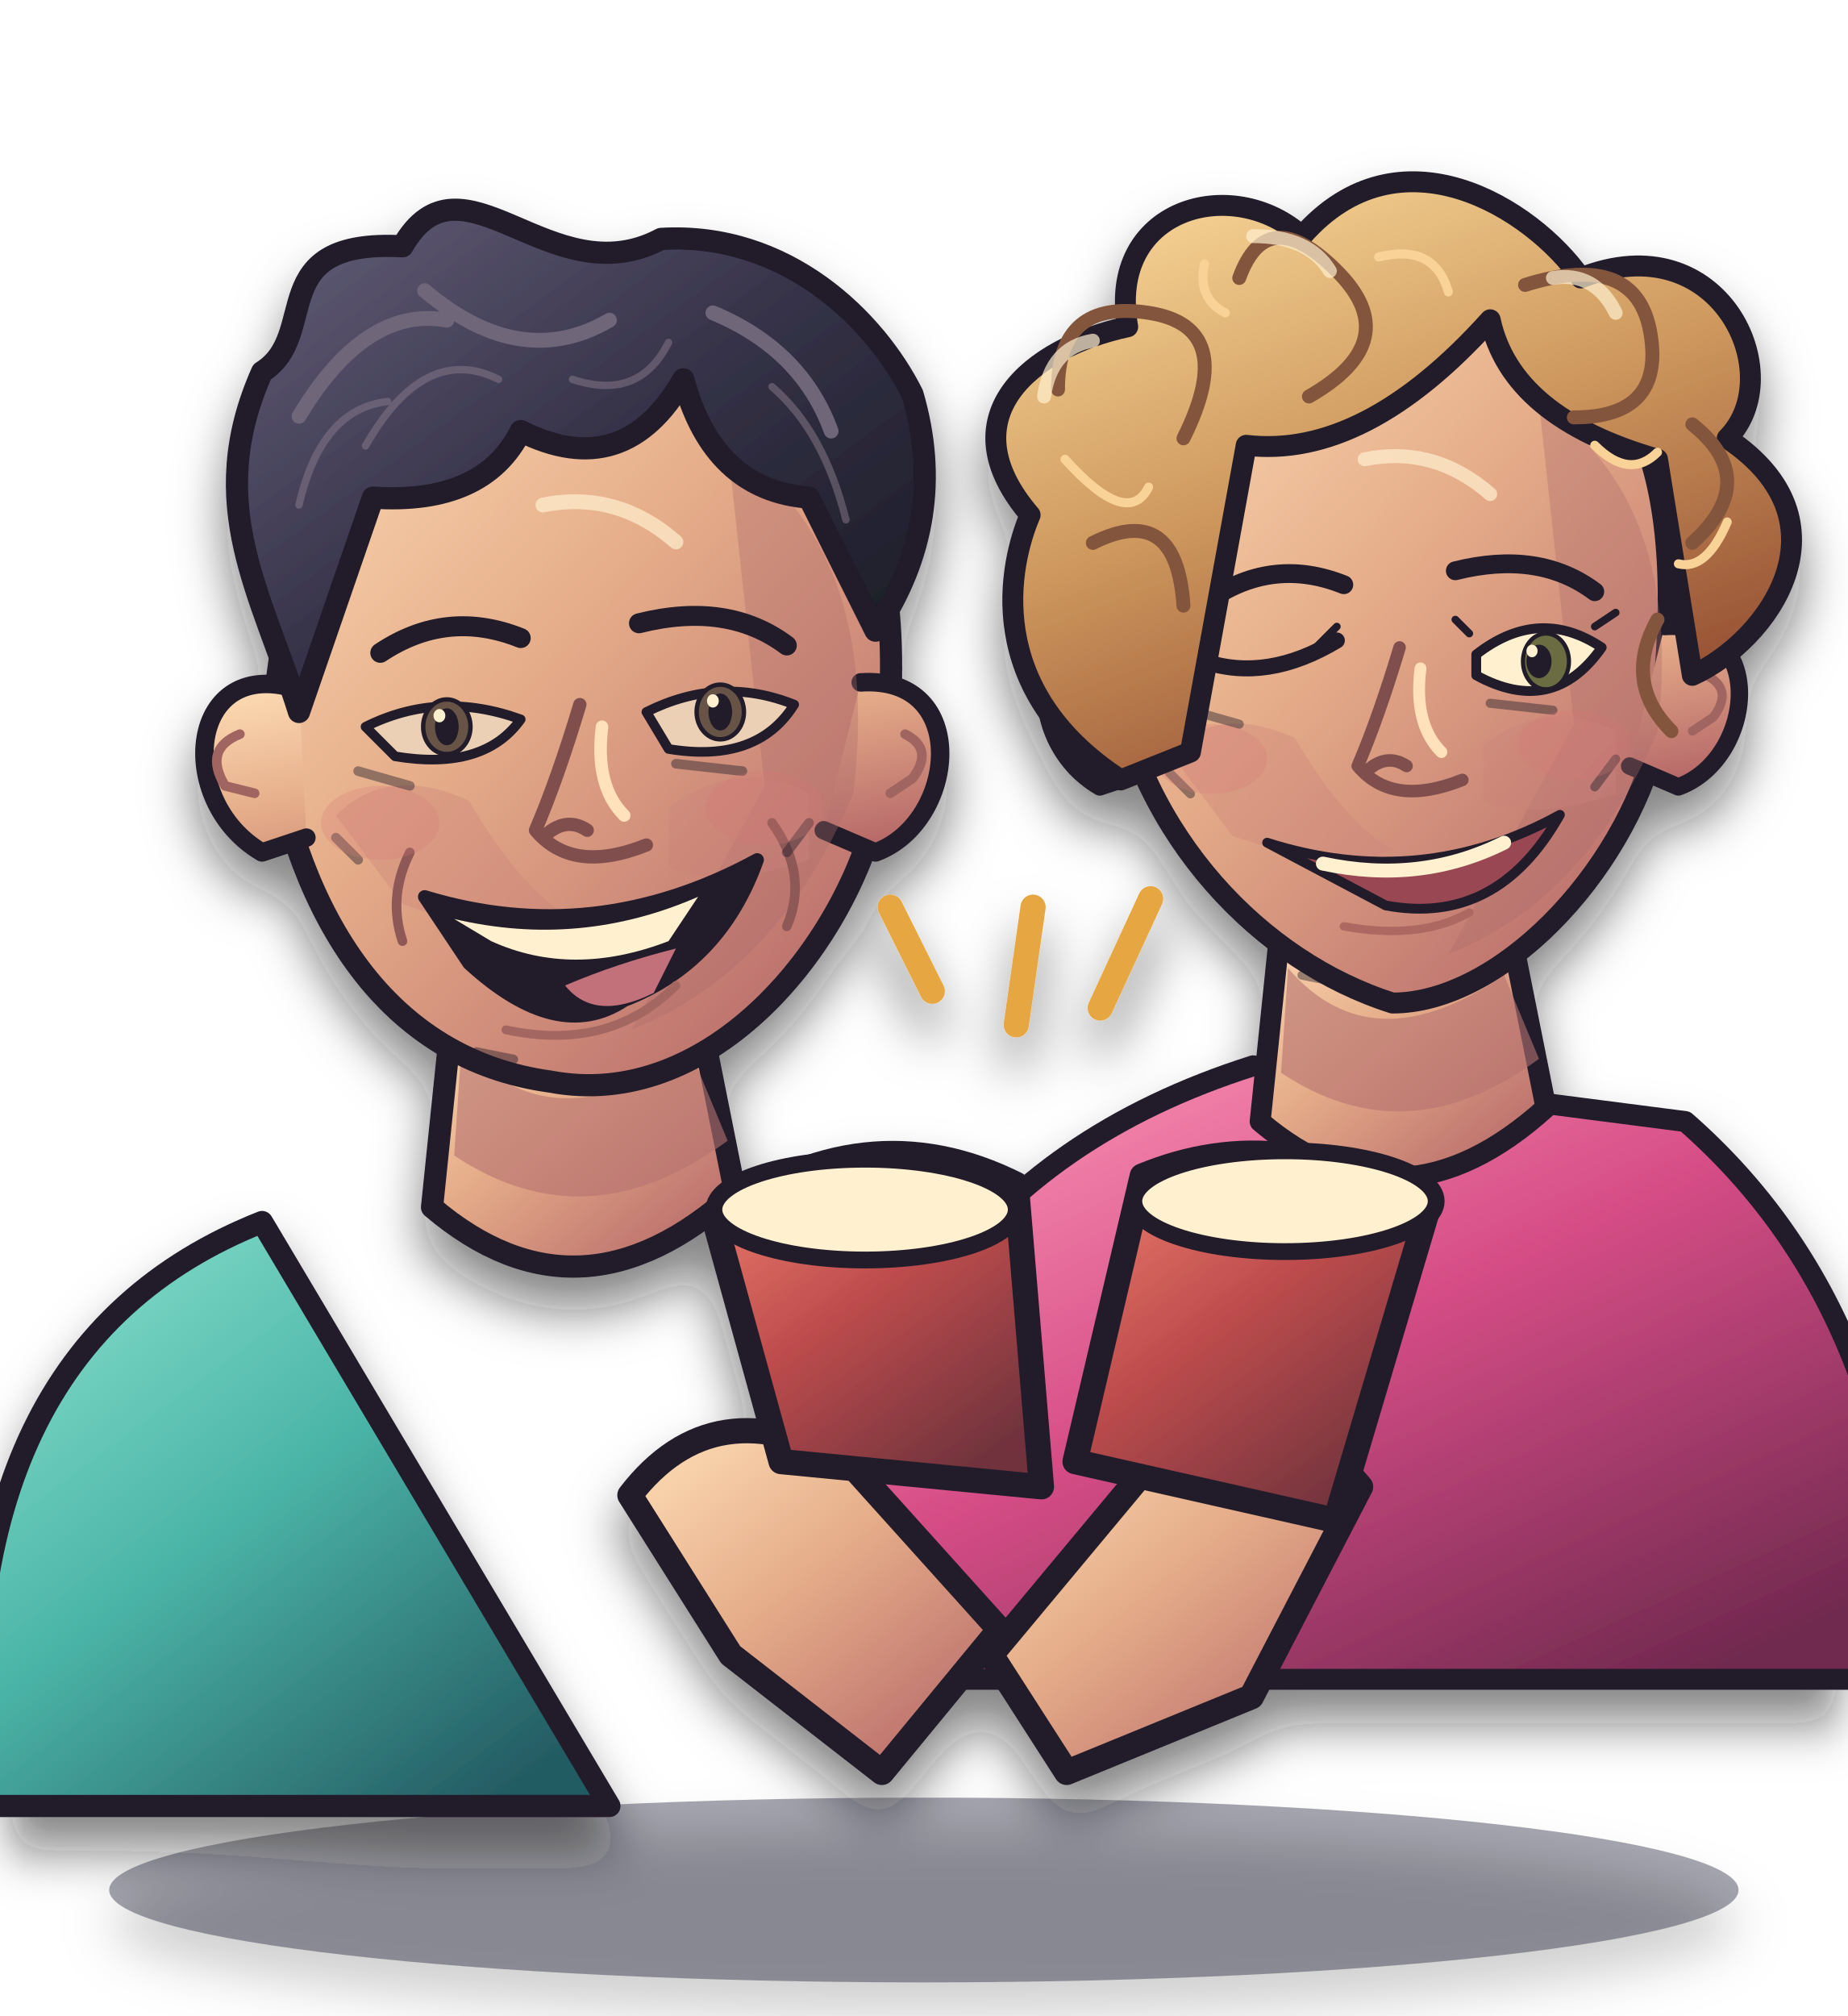
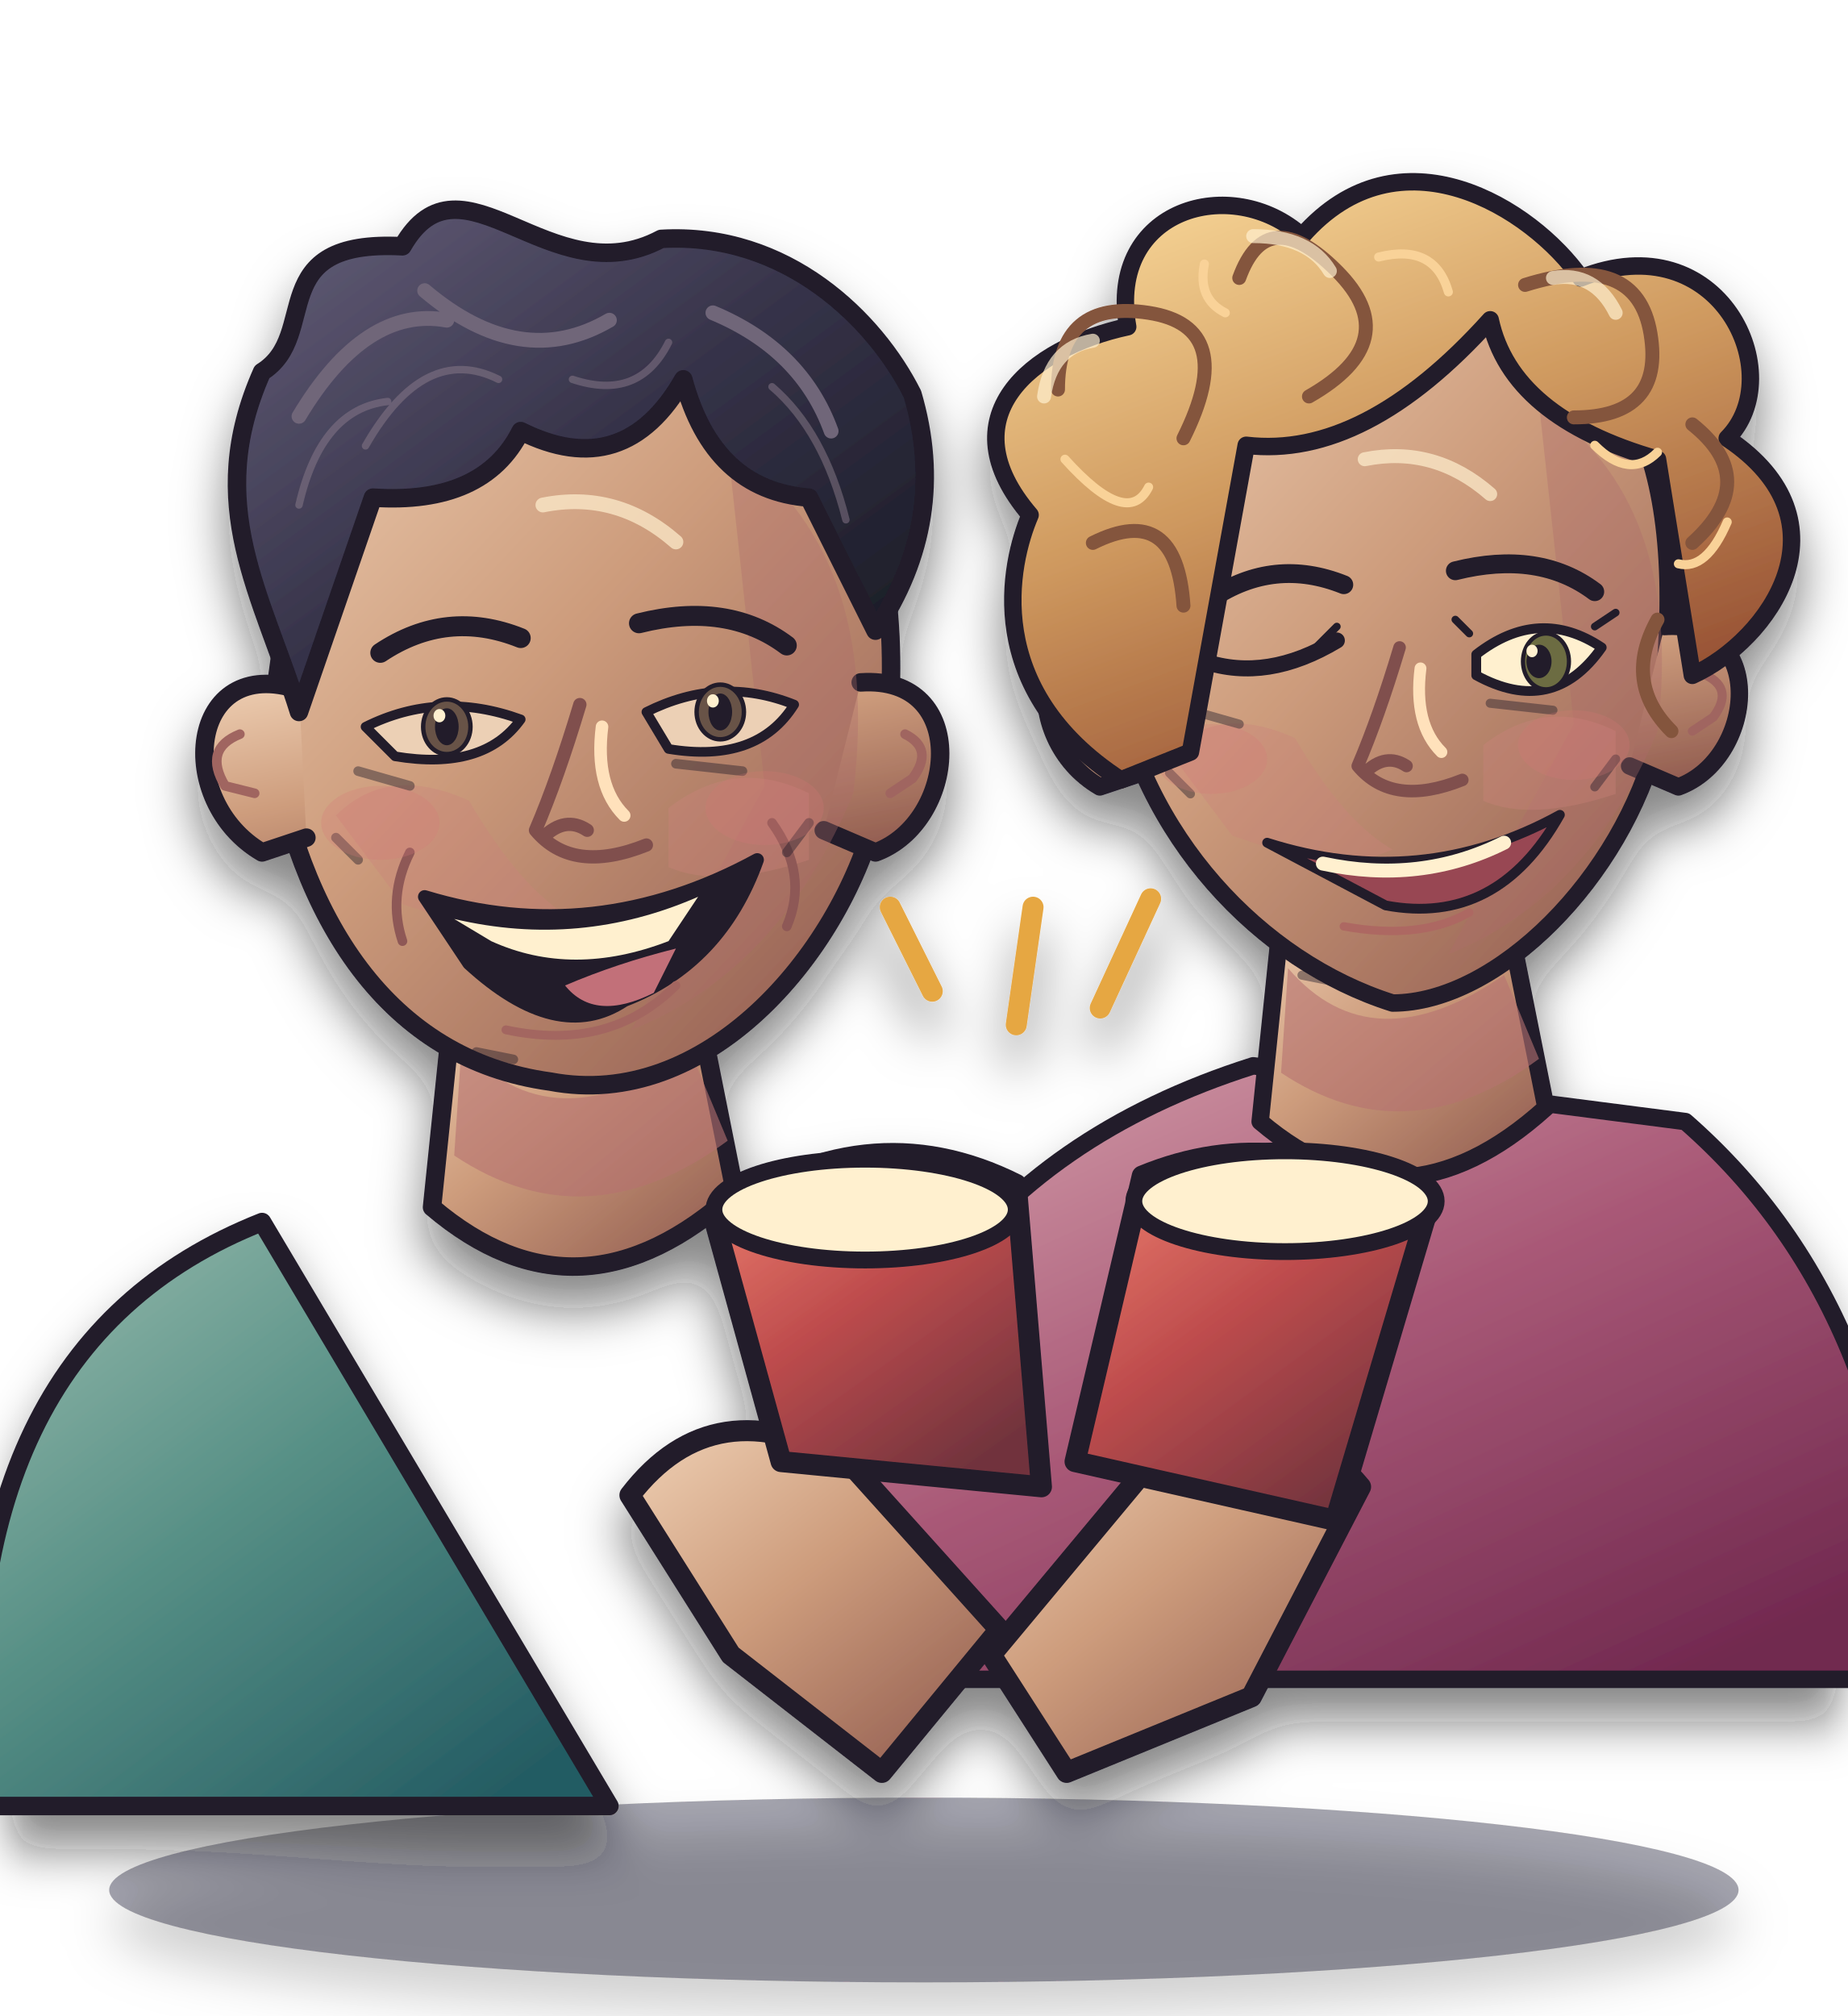
<svg xmlns="http://www.w3.org/2000/svg" viewBox="0 0 220 240" role="img" aria-labelledby="title">
  <defs>
    <linearGradient id="skin" x1="0" y1="0" x2=".85" y2="1">
-       <stop stop-color="#ffe0b8" />
-       <stop offset=".48" stop-color="#e5ac89" />
-       <stop offset="1" stop-color="#b76969" />
+       <stop stop-color="#efd0b4" />
+       <stop offset=".48" stop-color="#cd9c7c" />
+       <stop offset="1" stop-color="#945f52" />
    </linearGradient>
    <linearGradient id="paper" x1="0" y1="0" x2=".7" y2="1">
      <stop stop-color="#fff9dd" />
      <stop offset=".7" stop-color="#e5ca97" />
      <stop offset="1" stop-color="#af815a" />
    </linearGradient>
    <linearGradient id="gold" x1="0" y1="0" x2=".8" y2="1">
      <stop stop-color="#fff0a3" />
      <stop offset=".45" stop-color="#e6a743" />
      <stop offset="1" stop-color="#9d522d" />
    </linearGradient>
    <linearGradient id="teal" x1="0" y1="0" x2=".8" y2="1">
-       <stop stop-color="#90e5d1" />
-       <stop offset=".5" stop-color="#4bb5a8" />
+       <stop stop-color="#9abdaf" />
+       <stop offset=".5" stop-color="#568f85" />
      <stop offset="1" stop-color="#245c63" />
    </linearGradient>
    <linearGradient id="pink" x1="0" y1="0" x2=".8" y2="1">
-       <stop stop-color="#ff9dbb" />
-       <stop offset=".5" stop-color="#d64d86" />
+       <stop stop-color="#d7a4ae" />
+       <stop offset=".5" stop-color="#a95977" />
      <stop offset="1" stop-color="#71294f" />
    </linearGradient>
    <linearGradient id="cloth" x1="0" y1="0" x2="1" y2="1">
      <stop stop-color="#66607b" />
      <stop offset=".5" stop-color="#353248" />
      <stop offset="1" stop-color="#161820" />
    </linearGradient>
    <linearGradient id="bread" x1="0" y1="0" x2=".5" y2="1">
      <stop stop-color="#ffe1a1" />
      <stop offset=".55" stop-color="#ce985e" />
      <stop offset="1" stop-color="#985335" />
    </linearGradient>
    <linearGradient id="beer" x1="0" y1="0" x2="1" y2="1">
      <stop stop-color="#b2b757" />
      <stop offset=".4" stop-color="#526941" />
      <stop offset="1" stop-color="#172d2c" />
    </linearGradient>
    <linearGradient id="red" x1="0" y1="0" x2=".7" y2="1">
      <stop stop-color="#f18370" />
      <stop offset=".5" stop-color="#be4c4d" />
      <stop offset="1" stop-color="#71333d" />
    </linearGradient>
    <radialGradient id="glow">
      <stop stop-color="#efbd7a" stop-opacity=".35" />
      <stop offset="1" stop-color="#efbd7a" stop-opacity="0" />
    </radialGradient>
    <radialGradient id="neon">
      <stop stop-color="#f05ba5" stop-opacity=".6" />
      <stop offset="1" stop-color="#f05ba5" stop-opacity="0" />
    </radialGradient>
    <filter id="shadow" x="-30%" y="-25%" width="160%" height="160%">
      <feDropShadow dx="0" dy="4" stdDeviation="3" flood-color="#100f19" flood-opacity=".52" />
    </filter>
    <filter id="bloom" x="-60%" y="-60%" width="220%" height="220%">
      <feGaussianBlur stdDeviation="3" />
    </filter>
    <pattern id="inkgrain" width="19" height="23" patternUnits="userSpaceOnUse">
      <path d="M2 4l3 1m8 12 2-1m-6 8 2 1" stroke="#fff4d4" stroke-width=".6" opacity=".15" />
      <path d="m9 8 2-1m6 14 2-1" stroke="#201b2a" stroke-width=".7" opacity=".2" />
    </pattern>
  </defs>
  <g stroke-linecap="round" stroke-linejoin="round">
    <g filter="url(#shadow)">
      <ellipse cx="110" cy="225" rx="97" ry="11" fill="#100f19" stroke="none" stroke-width="0" opacity=".35" />
      <g transform="translate(-26 17) scale(.88)">
-         <path d="M27 225Q22 163 65 146L112 225Z" fill="url(#teal)" stroke="#211c2a" stroke-width="3" />
-         <path d="M91 115L88 144Q108 161 129 142L123 112" fill="url(#skin)" stroke="#211c2a" stroke-width="3" />
+         <path d="M27 225Q22 163 65 146L112 225Z" fill="url(#teal)" stroke="#211c2a" stroke-width="2.5" />
+         <path d="M91 115L88 144Q108 161 129 142L123 112" fill="url(#skin)" stroke="#211c2a" stroke-width="2.5" />
        <path d="M92 122q12 14 31 1L128 135Q109 149 91 137Z" fill="#b67170" stroke="none" stroke-width="0" opacity=".6" />
-         <path d="M70 51C74 25 98 15 124 27C144 28 155 57 148 91C143 110 125 131 104 127C82 124 70 105 66 80Z" fill="url(#skin)" stroke="#211c2a" stroke-width="3" />
+         <path d="M70 51C74 25 98 15 124 27C144 28 155 57 148 91C143 110 125 131 104 127C82 124 70 105 66 80Z" fill="url(#skin)" stroke="#211c2a" stroke-width="2.5" />
        <path d="M70 74C55 69 53 89 65 96L71 94M146 73C161 72 159 92 148 96L141 93" fill="url(#skin)" stroke="#211c2a" stroke-width="2.5" />
        <path d="M128 41Q149 55 145 88Q135 112 115 120L133 87Z" fill="#ad6a6b" stroke="none" stroke-width="0" opacity=".35" />
        <path d="M75 91Q82 84 93 89Q100 101 107 105L99 108Q90 105 84 103ZM120 90Q129 83 139 88L139 97Q127 101 120 98Z" fill="#ca827a" stroke="none" stroke-width="0" opacity=".36" />
        <path d="M81 69Q90 63 100 67M116 65Q128 62 136 68" fill="none" stroke="#211c2a" stroke-width="2.7" />
        <path d="M79 79Q89 74 100 78Q95 85 83 83ZM117 77Q127 72 137 76Q132 84 120 82Z" fill="#ecd0b5" stroke="#211c2a" stroke-width="1.3" />
        <ellipse cx="90" cy="79" rx="3.2" ry="3.7" fill="#685346" stroke="#211c2a" stroke-width="0.6" />
        <ellipse cx="127" cy="77" rx="3.2" ry="3.7" fill="#685346" stroke="#211c2a" stroke-width="0.6" />
        <ellipse cx="90" cy="79" rx="1.6" ry="2.5" fill="#211c2a" stroke="none" stroke-width="0" />
        <ellipse cx="127" cy="77" rx="1.6" ry="2.5" fill="#211c2a" stroke="none" stroke-width="0" />
        <ellipse cx="89" cy="77.5" rx="0.8" ry="0.9" fill="#fff0cf" stroke="none" stroke-width="0" />
        <ellipse cx="126" cy="75.5" rx="0.8" ry="0.9" fill="#fff0cf" stroke="none" stroke-width="0" />
        <path d="M108 76Q105 86 102 93Q107 99 117 95M103 94q3-3 6-1" fill="none" stroke="#80504e" stroke-width="1.8" />
        <path d="M111 79Q110 87 114 91" fill="none" stroke="#ffe1bb" stroke-width="1.7" />
        <path d="M62 80q-5 2-2 7l4 1M152 80q4 2 1 6l-3 2" fill="none" stroke="#a06560" stroke-width="1.3" />
        <path d="M103 49Q113 47 121 54" fill="none" stroke="#fff0cf" stroke-width="2" opacity=".7" />
        <path d="M87 102Q110 109 132 97Q127 111 114 116Q105 122 93 111Z" fill="#211c2a" stroke="#211c2a" stroke-width="1.8" />
        <path d="M91 105q17 4 33-3l-4 6q-13 5-24 0Z" fill="#fff0cf" stroke="none" stroke-width="0" />
        <path d="M106 114q7-3 15-5l-3 6q-8 4-12-1Z" fill="#c27079" stroke="none" stroke-width="0" />
        <path d="M85 96q-3 6-1 12M134 92q5 7 2 14" fill="none" stroke="#8e5856" stroke-width="1.3" />
        <path d="M98 120q14 3 23-6" fill="none" stroke="#a36660" stroke-width="1.2" />
        <path d="M78 85l7 2M121 84l9 1M75 94l3 3M139 92l-3 4M94 123l5 1" fill="none" stroke="#211c2a" stroke-width="1.3" opacity=".43" />
        <ellipse cx="81" cy="92" rx="8" ry="5" fill="#d47676" stroke="none" stroke-width="0" opacity=".26" />
        <ellipse cx="133" cy="90" rx="8" ry="5" fill="#d47676" stroke="none" stroke-width="0" opacity=".24" />
-         <path d="M70 77C65 61 57 49 65 31C73 26 65 13 84 14C92 0 104 21 119 13C136 12 148 24 153 34Q158 51 148 66L139 48Q126 47 122 32Q114 46 100 39Q95 49 80 48Z" fill="url(#cloth)" stroke="#211c2a" stroke-width="3" />
+         <path d="M70 77C65 61 57 49 65 31C73 26 65 13 84 14C92 0 104 21 119 13C136 12 148 24 153 34Q158 51 148 66L139 48Q126 47 122 32Q114 46 100 39Q95 49 80 48Z" fill="url(#cloth)" stroke="#211c2a" stroke-width="2.5" />
        <path d="M70 37q9-15 20-13M87 20q13 11 25 4M126 23q12 5 16 16" fill="none" stroke="#706679" stroke-width="2" />
        <path d="M70 49q3-13 12-14M79 41q8-14 18-9M107 32q9 3 13-5M134 33q7 6 10 18" fill="none" stroke="#8c7c8b" stroke-width="1" opacity=".5" />
      </g>
      <g transform="translate(77 14) scale(.83)">
-         <path d="M25 224Q27 155 87 136L149 144Q181 172 181 224Z" fill="url(#pink)" stroke="#211c2a" stroke-width="3" />
-         <path d="M91 115L88 144Q108 161 129 142L123 112" fill="url(#skin)" stroke="#211c2a" stroke-width="3" />
+         <path d="M25 224Q27 155 87 136L149 144Q181 172 181 224Z" fill="url(#pink)" stroke="#211c2a" stroke-width="2.5" />
+         <path d="M91 115L88 144Q108 161 129 142L123 112" fill="url(#skin)" stroke="#211c2a" stroke-width="2.5" />
        <path d="M92 122q12 14 31 1L128 135Q109 149 91 137Z" fill="#b67170" stroke="none" stroke-width="0" opacity=".6" />
-         <path d="M70 52C72 29 96 20 121 28C143 32 150 53 145 89C140 109 122 127 107 127C88 121 71 103 67 80Z" fill="url(#skin)" stroke="#211c2a" stroke-width="3" />
+         <path d="M70 52C72 29 96 20 121 28C143 32 150 53 145 89C140 109 122 127 107 127C88 121 71 103 67 80Z" fill="url(#skin)" stroke="#211c2a" stroke-width="2.5" />
        <path d="M70 74C55 69 53 89 65 96L71 94M146 73C161 72 159 92 148 96L141 93" fill="url(#skin)" stroke="#211c2a" stroke-width="2.5" />
        <path d="M128 41Q149 55 145 88Q135 112 115 120L133 87Z" fill="#ad6a6b" stroke="none" stroke-width="0" opacity=".35" />
        <path d="M75 91Q82 84 93 89Q100 101 107 105L99 108Q90 105 84 103ZM120 90Q129 83 139 88L139 97Q127 101 120 98Z" fill="#ca827a" stroke="none" stroke-width="0" opacity=".36" />
        <path d="M81 69Q90 63 100 67M116 65Q128 62 136 68" fill="none" stroke="#211c2a" stroke-width="2.7" />
        <path d="M80 78Q89 81 99 75" fill="none" stroke="#211c2a" stroke-width="2.3" />
        <path d="M119 77Q128 70 137 76Q130 86 119 80Z" fill="#fff0cf" stroke="#211c2a" stroke-width="1.4" />
        <ellipse cx="129" cy="78" rx="3.3" ry="4" fill="#6c6c42" stroke="#211c2a" stroke-width="0.6" />
        <ellipse cx="128" cy="78" rx="1.8" ry="2.4" fill="#211c2a" stroke="none" stroke-width="0" />
        <ellipse cx="127" cy="76.5" rx="0.8" ry="0.9" fill="#fff0cf" stroke="none" stroke-width="0" />
        <path d="M118 74l-2-2M136 73l3-2M96 76l3-3" fill="none" stroke="#211c2a" stroke-width="1.1" />
        <path d="M108 76Q105 86 102 93Q107 99 117 95M103 94q3-3 6-1" fill="none" stroke="#80504e" stroke-width="1.8" />
        <path d="M111 79Q110 87 114 91" fill="none" stroke="#ffe1bb" stroke-width="1.7" />
        <path d="M62 80q-5 2-2 7l4 1M152 80q4 2 1 6l-3 2" fill="none" stroke="#a06560" stroke-width="1.3" />
        <path d="M103 49Q113 47 121 54" fill="none" stroke="#fff0cf" stroke-width="2" opacity=".7" />
        <path d="M89 104Q111 111 131 100Q122 116 106 113Z" fill="#984753" stroke="#211c2a" stroke-width="1.4" />
        <path d="M97 107q14 3 26-3" fill="none" stroke="#fff0cf" stroke-width="2" />
        <path d="M100 116q11 2 18-2" fill="none" stroke="#ad6862" stroke-width="1.2" />
        <path d="M78 85l7 2M121 84l9 1M75 94l3 3M139 92l-3 4M94 123l5 1" fill="none" stroke="#211c2a" stroke-width="1.3" opacity=".43" />
        <ellipse cx="81" cy="92" rx="8" ry="5" fill="#d47676" stroke="none" stroke-width="0" opacity=".26" />
        <ellipse cx="133" cy="90" rx="8" ry="5" fill="#d47676" stroke="none" stroke-width="0" opacity=".24" />
-         <path d="M68 95C48 82 52 64 55 57C43 43 55 33 69 30C66 13 84 8 94 17C108 1 127 13 134 23C154 15 164 37 155 46C173 58 161 75 150 80L145 49Q124 43 121 29Q103 49 86 47L78 91Z" fill="url(#bread)" stroke="#211c2a" stroke-width="3" />
+         <path d="M68 95C48 82 52 64 55 57C43 43 55 33 69 30C66 13 84 8 94 17C108 1 127 13 134 23C154 15 164 37 155 46C173 58 161 75 150 80L145 49Q124 43 121 29Q103 49 86 47L78 91Z" fill="url(#bread)" stroke="#211c2a" stroke-width="2.5" />
        <path d="M59 39q0-13 13-11t5 18M85 23q4-11 14-1t-4 18M126 24q16-5 18 7t-11 12M150 44q10 8 0 17M64 61q12-6 13 9M145 72q-5 9 2 16" fill="none" stroke="#84543c" stroke-width="2" />
        <path d="M57 40q1-7 7-8M87 17q8 0 11 5M130 23q6-1 9 5" fill="none" stroke="#fff0cf" stroke-width="2" opacity=".7" />
        <path d="M60 49q9 10 12 4M80 21q-1 5 3 7M105 20q8-2 10 5M136 47q5 5 9 1M155 58q-3 7-7 6" fill="none" stroke="#f9d298" stroke-width="1.3" />
      </g>
-       <path d="M75 178Q85 165 101 174L119 194L105 211L87 197Z" fill="url(#skin)" stroke="#211c2a" stroke-width="3" />
-       <path d="M138 173Q152 165 162 177L149 202L127 211L118 197Z" fill="url(#skin)" stroke="#211c2a" stroke-width="3" />
-       <path d="M93 174L85 145Q103 132 121 141L124 177Z" fill="url(#red)" stroke="#211c2a" stroke-width="3" />
-       <path d="M128 174L136 140Q153 133 170 144L159 181Z" fill="url(#red)" stroke="#211c2a" stroke-width="3" />
+       <path d="M75 178Q85 165 101 174L119 194L105 211L87 197Z" fill="url(#skin)" stroke="#211c2a" stroke-width="2.5" />
+       <path d="M138 173Q152 165 162 177L149 202L127 211L118 197Z" fill="url(#skin)" stroke="#211c2a" stroke-width="2.5" />
+       <path d="M93 174L85 145Q103 132 121 141L124 177Z" fill="url(#red)" stroke="#211c2a" stroke-width="2.5" />
+       <path d="M128 174L136 140Q153 133 170 144L159 181Z" fill="url(#red)" stroke="#211c2a" stroke-width="2.5" />
      <ellipse cx="103" cy="144" rx="18" ry="6" fill="#fff0cf" stroke="#211c2a" stroke-width="2" />
      <ellipse cx="153" cy="143" rx="18" ry="6" fill="#fff0cf" stroke="#211c2a" stroke-width="2" />
-       <path d="M121 122l2-14m8 12 6-13m-26 11-5-10" fill="none" stroke="#e6a743" stroke-width="3" />
+       <path d="M121 122l2-14m8 12 6-13m-26 11-5-10" fill="none" stroke="#e6a743" stroke-width="2.5" />
    </g>
  </g>
</svg>
